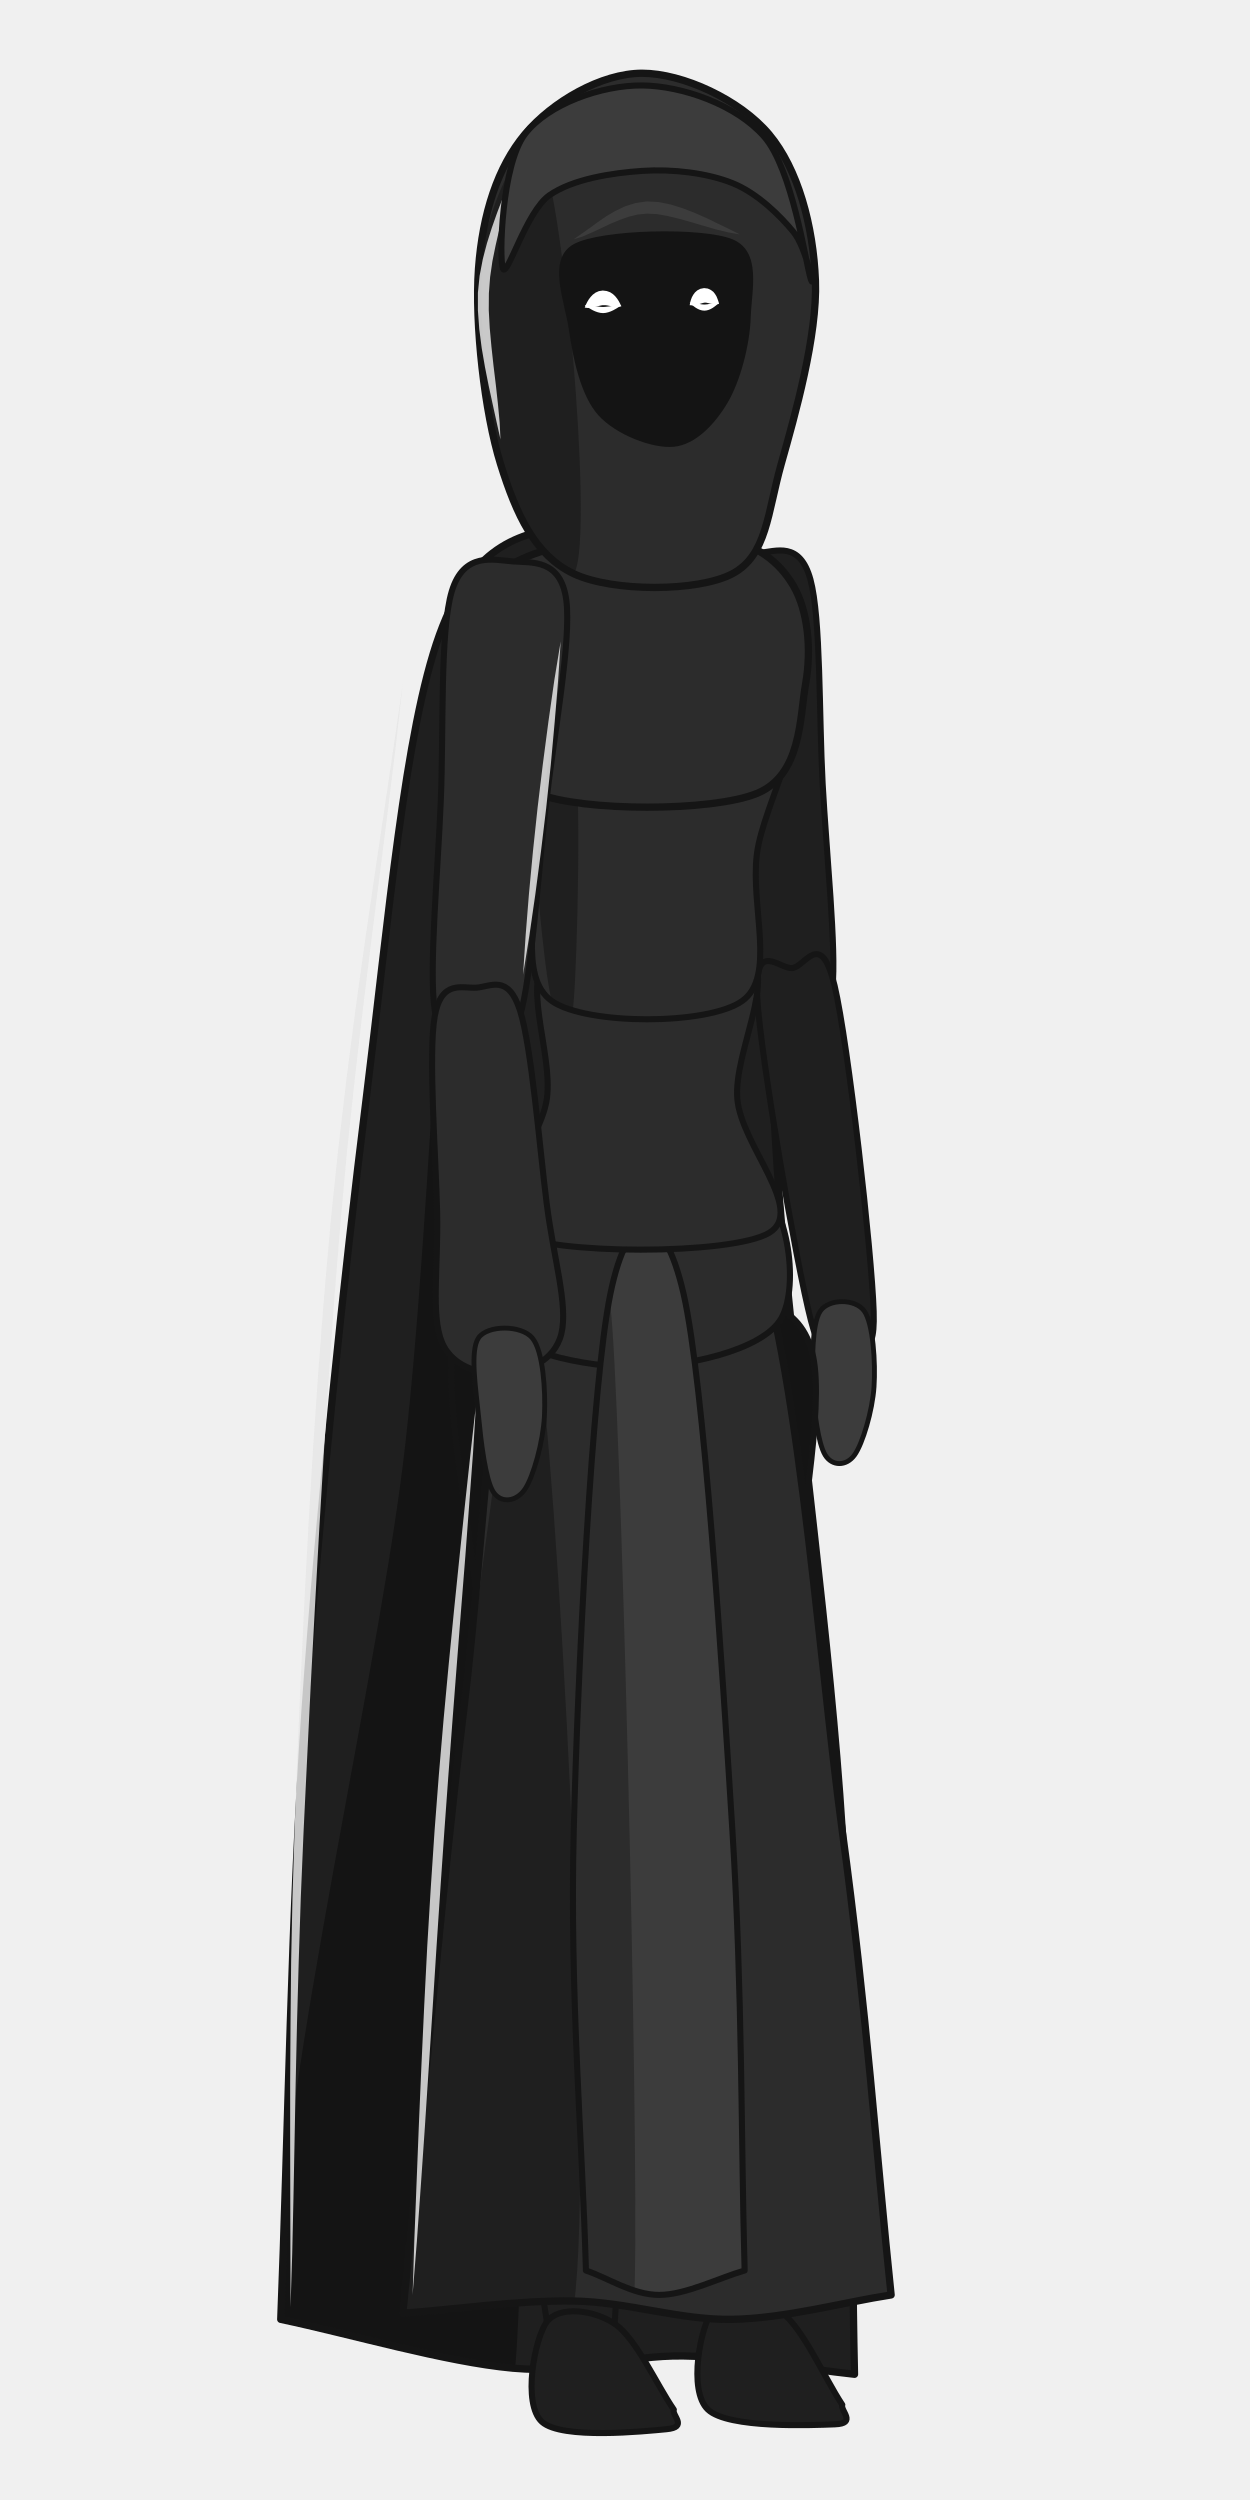
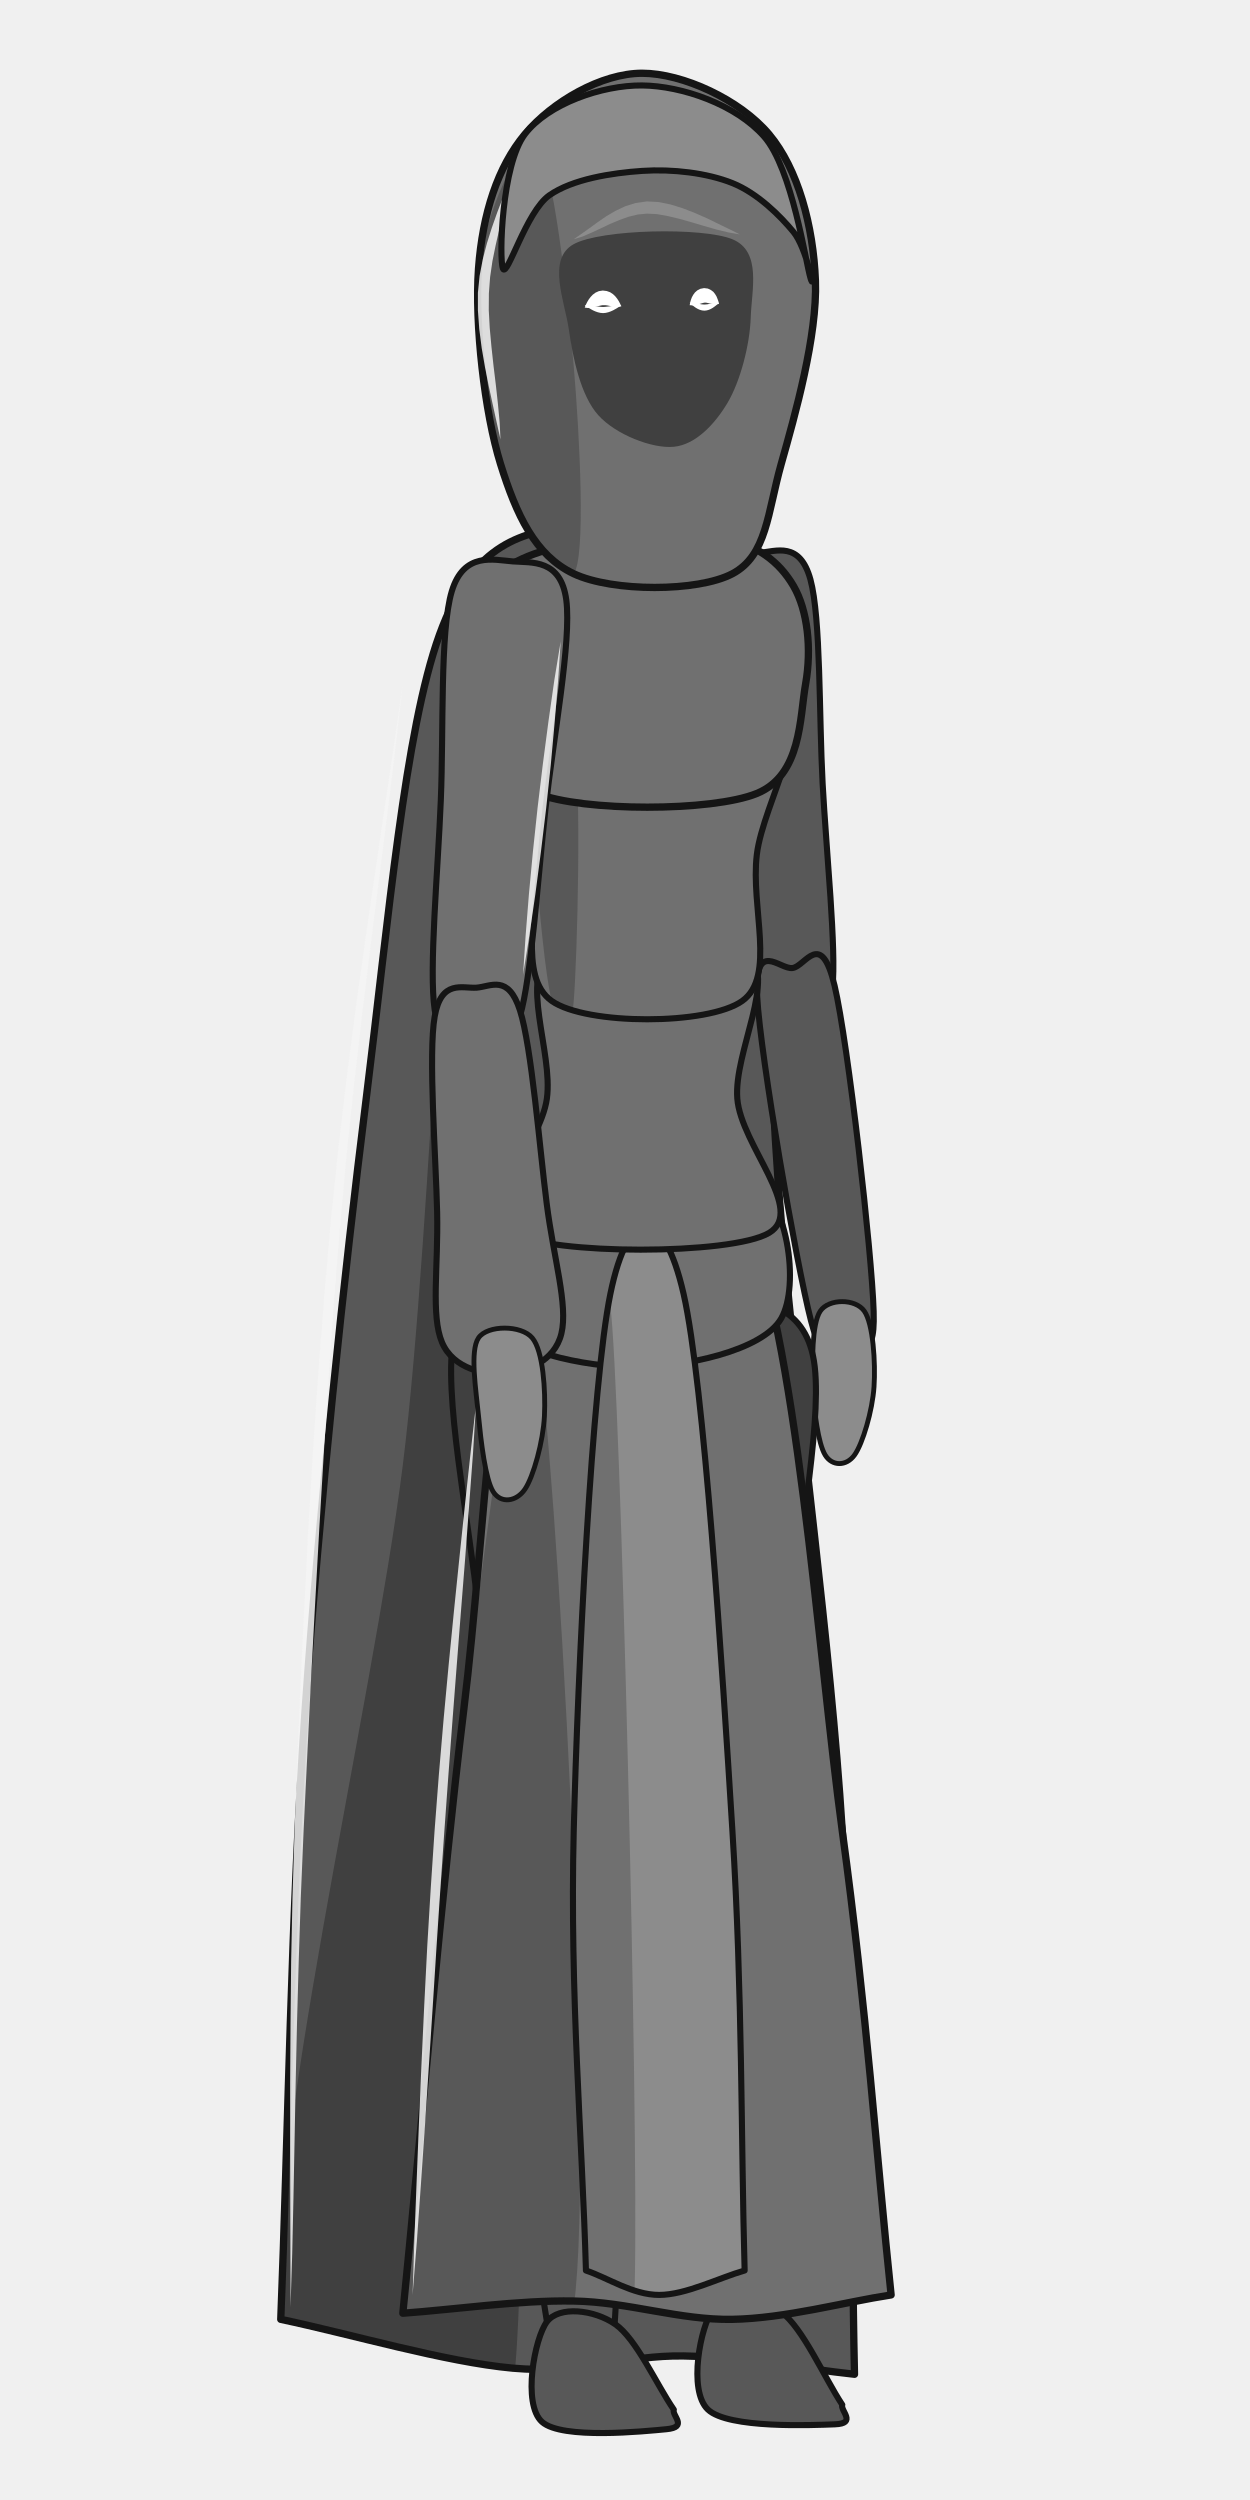
<svg xmlns="http://www.w3.org/2000/svg" viewBox="0 0 1024 2048" width="1024" height="2048" data-hero="_silhouette" data-origin="512,1990" data-texel-scale="0.5" data-portrait="530,330,460" data-tint-variants="celestial=f2c14e,infernal=d9412b,fallen=8e6ce0">
  <defs>
    <clipPath id="c1">
      <path d="M470 430C430 436.7 388.3 441.7 360 520C331.7 598.3 318.3 753.3 300 900C281.7 1046.7 261.7 1233.3 250 1400C238.3 1566.7 236 1750 230 1900C287 1912 365 1935 420 1940C475 1945 513.3 1929.2 560 1930C606.7 1930.8 658 1940.5 700 1945C697 1811.5 700 1657.5 690 1500C680 1342.5 655 1170 640 1000C625 830 628.3 575 600 480C571.7 385 510 423.3 470 430Z" />
    </clipPath>
    <clipPath id="c2">
      <path d="M440 1000C478.3 933.3 568.3 916.7 610 1000C651.7 1083.3 670 1353.3 690 1500C710 1646.7 718 1766 730 1880C691 1886 643.3 1899.2 600 1900C556.7 1900.8 515 1885.8 470 1885C425 1884.2 372 1892 330 1895C345 1746.5 361.7 1549.2 380 1400C398.3 1250.8 401.7 1066.7 440 1000Z" />
    </clipPath>
    <clipPath id="c3">
      <path d="M500 1060C515 986.7 543.3 986.7 560 1060C576.7 1133.3 591.7 1366.7 600 1500C608.3 1633.3 607 1752 610 1860C589 1866 561.7 1880 540 1880C518.3 1880 498 1866 480 1860C477 1752 466.7 1633.3 470 1500C473.3 1366.7 485 1133.3 500 1060Z" />
    </clipPath>
    <clipPath id="c4">
      <path d="M430 560C463.7 536.7 608.3 536.7 640 560C671.7 583.3 625.3 656.7 620 700C614.7 743.3 636 800 608 820C580 840 480.3 840 452 820C423.7 800 441.7 743.3 438 700C434.3 656.7 396.3 583.3 430 560Z" />
    </clipPath>
    <clipPath id="c5">
      <path d="M526 60C559.3 60 606.3 81.7 630 110C653.7 138.3 666.3 185 668 230C669.7 275 651.3 340 640 380C628.7 420 628.3 455 600 470C571.7 485 501.7 485 470 470C438.3 455 423 421.7 410 380C397 338.3 388.7 265 392 220C395.3 175 407.7 136.7 430 110C452.3 83.3 492.7 60 526 60Z" />
    </clipPath>
  </defs>
  <g id="cape" data-parent="chest_upper" data-pivot="520,470" data-z="40" data-spring="cape;limit=10">
-     <path d="M470 430C430 436.7 388.3 441.7 360 520C331.7 598.3 318.3 753.3 300 900C281.7 1046.7 261.7 1233.3 250 1400C238.3 1566.7 236 1750 230 1900C287 1912 365 1935 420 1940C475 1945 513.3 1929.2 560 1930C606.7 1930.8 658 1940.5 700 1945C697 1811.5 700 1657.5 690 1500C680 1342.5 655 1170 640 1000C625 830 628.3 575 600 480C571.7 385 510 423.3 470 430Z" fill="#1f1f1f" />
+     <path d="M470 430C430 436.7 388.3 441.7 360 520C331.7 598.3 318.3 753.3 300 900C281.7 1046.7 261.7 1233.3 250 1400C238.3 1566.7 236 1750 230 1900C287 1912 365 1935 420 1940C475 1945 513.3 1929.2 560 1930C606.7 1930.8 658 1940.5 700 1945C697 1811.5 700 1657.5 690 1500C680 1342.5 655 1170 640 1000C625 830 628.3 575 600 480C571.7 385 510 423.3 470 430Z" fill="#585858" />
    <g clip-path="url(#c1)">
-       <path d="M230 1900C215 1773.3 305 1400 330 1200C355 1000 365 573.3 380 700C395 826.7 445 1760 420 1960C395 2160 245 2026.7 230 1900Z" fill="#141414" />
+       <path d="M230 1900C215 1773.3 305 1400 330 1200C355 1000 365 573.3 380 700C395 826.7 445 1760 420 1960C395 2160 245 2026.7 230 1900Z" fill="#404040" />
    </g>
    <path d="M470 430C430 436.7 388.3 441.7 360 520C331.7 598.3 318.3 753.3 300 900C281.7 1046.7 261.7 1233.3 250 1400C238.3 1566.7 236 1750 230 1900C287 1912 365 1935 420 1940C475 1945 513.3 1929.2 560 1930C606.7 1930.8 658 1940.5 700 1945C697 1811.5 700 1657.5 690 1500C680 1342.5 655 1170 640 1000C625 830 628.3 575 600 480C571.7 385 510 423.3 470 430Z" fill="none" stroke="#151515" stroke-width="6" stroke-linejoin="round" />
-     <path d="M330 560 L322.7 610.3 L315 662.2 L307.1 715.6 L299.1 770.4 L291.3 826.4 L283.9 883.3 L277.1 941.1 L271 999.6 L265.7 1060 L260.8 1123.1 L256.4 1187.7 L252.5 1252.9 L249.1 1317.7 L246.1 1381.1 L243.5 1442.2 L241.3 1499.9 L239.6 1554.4 L238.5 1607 L238 1657.7 L237.7 1706.7 L237.7 1754.3 L237.8 1800.6 L237.9 1845.7 L238 1890 L238 1890 L239.4 1845.7 L240.4 1800.6 L241.3 1754.3 L242.2 1706.8 L243.3 1657.8 L244.7 1607.1 L246.4 1554.7 L248.7 1500.1 L251.5 1442.5 L254.5 1381.5 L257.9 1318.2 L261.5 1253.4 L265.4 1188.2 L269.6 1123.7 L274.1 1060.7 L279 1000.4 L284.4 941.9 L290.6 884.1 L297.2 827.1 L304.1 771.1 L311.1 716.2 L317.9 662.6 L324.3 610.5 L330 560Z" fill="#e6e6e6" opacity="0.85" />
+     <path d="M330 560 L322.7 610.3 L315 662.2 L307.1 715.6 L299.1 770.4 L291.3 826.4 L283.9 883.3 L277.1 941.1 L271 999.6 L265.7 1060 L260.8 1123.1 L256.4 1187.7 L252.5 1252.9 L249.1 1317.7 L246.1 1381.1 L243.5 1442.2 L241.3 1499.9 L239.6 1554.4 L238.5 1607 L238 1657.7 L237.7 1706.7 L237.7 1754.3 L237.8 1800.6 L237.9 1845.7 L238 1890 L238 1890 L239.4 1845.7 L240.4 1800.6 L241.3 1754.3 L242.2 1706.8 L243.3 1657.8 L244.7 1607.1 L246.4 1554.7 L248.7 1500.1 L251.5 1442.5 L254.5 1381.5 L257.9 1318.2 L261.5 1253.4 L265.4 1188.2 L269.6 1123.7 L274.1 1060.7 L279 1000.4 L284.4 941.9 L290.6 884.1 L297.2 827.1 L304.1 771.1 L311.1 716.2 L317.9 662.6 L324.3 610.5 L330 560Z" fill="#f4f4f4" opacity="0.85" />
  </g>
  <g id="arm_upper_l" data-parent="clavicle_l" data-pivot="624,478" data-z="200">
-     <path d="M621.9 452.9C607.9 454.1 584.1 449.1 580.2 481.7C576.2 514.3 591.5 592.8 598.1 648.3C604.8 703.8 610.9 784.3 620.1 814.7C629.3 845 643.3 831.4 653.6 830.5C663.9 829.7 678.5 840.9 681.9 809.5C685.3 778.1 676.9 697.8 673.9 642C670.9 586.2 672.5 506.2 663.9 474.7C655.2 443.1 635.8 451.7 621.9 452.9Z" fill="#1f1f1f" />
+     <path d="M621.9 452.9C607.9 454.1 584.1 449.1 580.2 481.7C576.2 514.3 591.5 592.8 598.1 648.3C604.8 703.8 610.9 784.3 620.1 814.7C629.3 845 643.3 831.4 653.6 830.5C663.9 829.7 678.5 840.9 681.9 809.5C685.3 778.1 676.9 697.8 673.9 642C670.9 586.2 672.5 506.2 663.9 474.7C655.2 443.1 635.8 451.7 621.9 452.9Z" fill="#585858" />
    <path d="M621.9 452.9C607.9 454.1 584.1 449.1 580.2 481.7C576.2 514.3 591.5 592.8 598.1 648.3C604.8 703.8 610.9 784.3 620.1 814.7C629.3 845 643.3 831.4 653.6 830.5C663.9 829.7 678.5 840.9 681.9 809.5C685.3 778.1 676.9 697.8 673.9 642C670.9 586.2 672.5 506.2 663.9 474.7C655.2 443.1 635.8 451.7 621.9 452.9Z" fill="none" stroke="#151515" stroke-width="5" stroke-linejoin="round" />
  </g>
  <g id="arm_lower_l" data-parent="arm_upper_l" data-pivot="652,812" data-z="210">
-     <path d="M649.3 793C638.7 794.5 617.8 768.4 620.3 816.5C622.8 864.6 652.3 1035.5 664.3 1081.7C676.2 1127.8 683.6 1094.7 692.2 1093.4C700.8 1092.2 717.2 1122 715.7 1074.3C714.3 1026.7 694.8 854.4 683.7 807.5C672.6 760.6 659.8 791.5 649.3 793Z" fill="#1f1f1f" />
+     <path d="M649.3 793C638.7 794.5 617.8 768.4 620.3 816.5C622.8 864.6 652.3 1035.5 664.3 1081.7C676.2 1127.8 683.6 1094.7 692.2 1093.4C700.8 1092.2 717.2 1122 715.7 1074.3C714.3 1026.7 694.8 854.4 683.7 807.5C672.6 760.6 659.8 791.5 649.3 793Z" fill="#585858" />
    <path d="M649.3 793C638.7 794.5 617.8 768.4 620.3 816.5C622.8 864.6 652.3 1035.5 664.3 1081.7C676.2 1127.8 683.6 1094.7 692.2 1093.4C700.8 1092.2 717.2 1122 715.7 1074.3C714.3 1026.7 694.8 854.4 683.7 807.5C672.6 760.6 659.8 791.5 649.3 793Z" fill="none" stroke="#151515" stroke-width="5" stroke-linejoin="round" />
  </g>
  <g id="hand_l" data-parent="arm_lower_l" data-pivot="690,1078" data-z="220">
-     <path d="M672 1074C679 1063.7 700.7 1063.7 708 1074C715.3 1084.3 717.3 1116.3 716 1136C714.7 1155.7 706.7 1182.7 700 1192C693.3 1201.3 681.7 1201.3 676 1192C670.3 1182.7 666.7 1155.7 666 1136C665.3 1116.3 665 1084.3 672 1074Z" fill="#3c3c3c" />
+     <path d="M672 1074C679 1063.7 700.7 1063.7 708 1074C715.3 1084.3 717.3 1116.3 716 1136C714.7 1155.7 706.7 1182.7 700 1192C693.3 1201.3 681.7 1201.3 676 1192C670.3 1182.7 666.7 1155.7 666 1136C665.3 1116.3 665 1084.3 672 1074Z" fill="#8c8c8c" />
    <path d="M672 1074C679 1063.7 700.7 1063.7 708 1074C715.3 1084.3 717.3 1116.3 716 1136C714.7 1155.7 706.7 1182.7 700 1192C693.3 1201.3 681.7 1201.3 676 1192C670.3 1182.7 666.7 1155.7 666 1136C665.3 1116.3 665 1084.3 672 1074Z" fill="none" stroke="#151515" stroke-width="4" stroke-linejoin="round" />
  </g>
  <g id="thigh_l" data-parent="hips" data-pivot="590,1110" data-z="250">
-     <path d="M590.4 1063.2C564.4 1063 521.4 1064.4 510 1109.3C498.6 1154.2 517 1258 522 1332.4C527 1406.8 529.4 1513.8 540 1555.6C550.6 1597.4 570.8 1582.9 585.8 1583C600.8 1583.1 619.6 1598 630 1556.4C640.4 1514.8 642 1407.8 648 1333.5C654 1259.3 675.6 1155.7 666 1110.7C656.4 1065.6 616.4 1063.4 590.4 1063.2Z" fill="#141414" />
+     <path d="M590.4 1063.2C564.4 1063 521.4 1064.4 510 1109.3C498.6 1154.2 517 1258 522 1332.4C527 1406.8 529.4 1513.8 540 1555.6C550.6 1597.4 570.8 1582.9 585.8 1583C600.8 1583.1 619.6 1598 630 1556.4C640.4 1514.8 642 1407.8 648 1333.5C654 1259.3 675.6 1155.7 666 1110.7C656.4 1065.6 616.4 1063.4 590.4 1063.2Z" fill="#404040" />
    <path d="M590.4 1063.2C564.4 1063 521.4 1064.4 510 1109.3C498.6 1154.2 517 1258 522 1332.4C527 1406.8 529.4 1513.8 540 1555.6C550.6 1597.4 570.8 1582.9 585.8 1583C600.8 1583.1 619.6 1598 630 1556.4C640.4 1514.8 642 1407.8 648 1333.5C654 1259.3 675.6 1155.7 666 1110.7C656.4 1065.6 616.4 1063.4 590.4 1063.2Z" fill="none" stroke="#151515" stroke-width="5" stroke-linejoin="round" />
  </g>
  <g id="shin_l" data-parent="thigh_l" data-pivot="586,1556" data-z="255">
-     <path d="M583.9 1529.1C568.9 1530.3 546.7 1536.7 540.1 1559.6C533.6 1582.5 536.6 1607.6 544.6 1666.7C552.5 1725.8 576.3 1870.7 588.1 1914C599.9 1957.4 606.9 1927.6 615.2 1927C623.5 1926.3 634.4 1954.7 637.9 1910.1C641.4 1865.5 637.6 1719.1 636.3 1659.5C634.9 1599.9 638.6 1574.3 629.9 1552.5C621.1 1530.8 598.8 1527.9 583.9 1529.1Z" fill="#1f1f1f" />
+     <path d="M583.9 1529.1C568.9 1530.3 546.7 1536.7 540.1 1559.6C533.6 1582.5 536.6 1607.6 544.6 1666.7C552.5 1725.8 576.3 1870.7 588.1 1914C599.9 1957.4 606.9 1927.6 615.2 1927C623.5 1926.3 634.4 1954.7 637.9 1910.1C641.4 1865.5 637.6 1719.1 636.3 1659.5C634.9 1599.9 638.6 1574.3 629.9 1552.5C621.1 1530.8 598.8 1527.9 583.9 1529.1Z" fill="#585858" />
    <path d="M583.9 1529.1C568.9 1530.3 546.7 1536.7 540.1 1559.6C533.6 1582.5 536.6 1607.6 544.6 1666.7C552.5 1725.8 576.3 1870.7 588.1 1914C599.9 1957.4 606.9 1927.6 615.2 1927C623.5 1926.3 634.4 1954.7 637.9 1910.1C641.4 1865.5 637.6 1719.1 636.3 1659.5C634.9 1599.9 638.6 1574.3 629.9 1552.5C621.1 1530.8 598.8 1527.9 583.9 1529.1Z" fill="none" stroke="#151515" stroke-width="5" stroke-linejoin="round" />
-     <path d="M628.7 1588.5 L628.1 1621.9 L628 1657.3 L628.3 1694.1 L628.9 1731.6 L629.9 1769 L631.4 1805.7 L633.1 1841.1 L635.1 1874.5 L635.1 1874.5 L635.7 1841.1 L635.8 1805.6 L635.5 1768.9 L634.9 1731.4 L633.9 1694 L632.4 1657.2 L630.8 1621.8 L628.7 1588.5Z" fill="#e6e6e6" opacity="0.85" />
+     <path d="M628.7 1588.5 L628.1 1621.9 L628 1657.3 L628.3 1694.1 L628.9 1731.6 L629.9 1769 L631.4 1805.7 L633.1 1841.1 L635.1 1874.5 L635.1 1874.5 L635.7 1841.1 L635.8 1805.6 L635.5 1768.9 L634.9 1731.4 L633.9 1694 L632.4 1657.2 L630.8 1621.8 L628.7 1588.5Z" fill="#f4f4f4" opacity="0.85" />
  </g>
  <g id="foot_l" data-parent="shin_l" data-pivot="614,1912" data-z="260">
-     <path d="M584 1892C594 1878.7 622.3 1881 640 1894C657.7 1907 675 1947.2 690 1970C688.2 1974.8 702.3 1985.3 684 1986C665.7 1986.7 596.7 1989.7 580 1974C563.3 1958.3 574 1905.3 584 1892Z" fill="#1f1f1f" />
+     <path d="M584 1892C594 1878.7 622.3 1881 640 1894C657.7 1907 675 1947.2 690 1970C688.2 1974.8 702.3 1985.3 684 1986C665.7 1986.7 596.7 1989.7 580 1974C563.3 1958.3 574 1905.3 584 1892Z" fill="#585858" />
    <path d="M584 1892C594 1878.7 622.3 1881 640 1894C657.7 1907 675 1947.2 690 1970C688.2 1974.8 702.3 1985.3 684 1986C665.7 1986.7 596.7 1989.7 580 1974C563.3 1958.3 574 1905.3 584 1892Z" fill="none" stroke="#151515" stroke-width="5" stroke-linejoin="round" />
  </g>
  <g id="thigh_r" data-parent="hips" data-pivot="452,1092" data-z="300">
-     <path d="M450.8 1045.2C424.8 1045.9 381.8 1048.3 372 1094.1C362.2 1140 384.4 1244.9 392 1320.2C399.7 1395.6 405.9 1504.3 418 1546.2C430.1 1588.2 449.7 1572.4 464.7 1572C479.7 1571.6 499.1 1586.3 508 1543.8C516.9 1501.3 514.6 1392.6 518 1316.9C521.3 1241.3 539.2 1135.3 528 1090C516.8 1044.7 476.8 1044.5 450.8 1045.2Z" fill="#141414" />
+     <path d="M450.8 1045.2C424.8 1045.9 381.8 1048.3 372 1094.1C362.2 1140 384.4 1244.9 392 1320.2C399.7 1395.6 405.9 1504.3 418 1546.2C430.1 1588.2 449.7 1572.4 464.7 1572C479.7 1571.6 499.1 1586.3 508 1543.8C516.9 1501.3 514.6 1392.6 518 1316.9C521.3 1241.3 539.2 1135.3 528 1090C516.8 1044.7 476.8 1044.5 450.8 1045.2Z" fill="#404040" />
    <path d="M450.8 1045.2C424.8 1045.9 381.8 1048.3 372 1094.1C362.2 1140 384.4 1244.9 392 1320.2C399.7 1395.6 405.9 1504.3 418 1546.2C430.1 1588.2 449.7 1572.4 464.7 1572C479.7 1571.6 499.1 1586.3 508 1543.8C516.9 1501.3 514.6 1392.6 518 1316.9C521.3 1241.3 539.2 1135.3 528 1090C516.8 1044.7 476.8 1044.5 450.8 1045.2Z" fill="none" stroke="#151515" stroke-width="5" stroke-linejoin="round" />
  </g>
  <g id="shin_r" data-parent="thigh_r" data-pivot="464,1545" data-z="305">
-     <path d="M463 1518C448 1518.6 425.5 1523.1 418 1546.7C410.6 1570.4 412.6 1597.2 418.2 1660C423.9 1722.7 442 1876.8 452 1923C462.1 1969.1 470.2 1937.3 478.6 1937C486.9 1936.7 496.7 1967.9 502 1921.1C507.3 1874.4 509.2 1719.5 510.2 1656.5C511.2 1593.6 515.8 1566.5 508 1543.4C500.1 1520.3 478 1517.5 463 1518Z" fill="#1f1f1f" />
+     <path d="M463 1518C448 1518.6 425.5 1523.1 418 1546.7C410.6 1570.4 412.6 1597.2 418.2 1660C423.9 1722.7 442 1876.8 452 1923C462.1 1969.1 470.2 1937.3 478.6 1937C486.9 1936.7 496.7 1967.9 502 1921.1C507.3 1874.4 509.2 1719.5 510.2 1656.5C511.2 1593.6 515.8 1566.5 508 1543.4C500.1 1520.3 478 1517.5 463 1518Z" fill="#585858" />
    <path d="M463 1518C448 1518.6 425.5 1523.1 418 1546.7C410.6 1570.4 412.6 1597.2 418.2 1660C423.9 1722.7 442 1876.8 452 1923C462.1 1969.1 470.2 1937.3 478.6 1937C486.9 1936.7 496.7 1967.9 502 1921.1C507.3 1874.4 509.2 1719.5 510.2 1656.5C511.2 1593.6 515.8 1566.5 508 1543.4C500.1 1520.3 478 1517.5 463 1518Z" fill="none" stroke="#151515" stroke-width="5" stroke-linejoin="round" />
-     <path d="M505.4 1581.2 L503.5 1616.5 L502 1653.9 L500.8 1692.7 L500 1732.3 L499.6 1771.8 L499.5 1810.7 L499.8 1848.1 L500.6 1883.4 L500.6 1883.4 L502.5 1848.1 L504 1810.7 L505.1 1771.9 L506 1732.4 L506.4 1692.8 L506.4 1654 L506.1 1616.5 L505.4 1581.2Z" fill="#e6e6e6" opacity="0.85" />
+     <path d="M505.4 1581.2 L503.5 1616.5 L502 1653.9 L500.8 1692.7 L500 1732.3 L499.6 1771.8 L499.5 1810.7 L499.8 1848.1 L500.6 1883.4 L500.6 1883.4 L502.5 1848.1 L504 1810.7 L505.1 1771.9 L506 1732.4 L506.4 1692.8 L506.4 1654 L506.1 1616.5 L505.4 1581.2Z" fill="#f4f4f4" opacity="0.85" />
  </g>
  <g id="foot_r" data-parent="shin_r" data-pivot="478,1922" data-z="310">
-     <path d="M448 1902C458 1888.7 486.7 1892 504 1904C521.3 1916 537.6 1953 552 1974C550.2 1978.8 564 1988.3 546 1990C528 1991.7 460.3 1998.7 444 1984C427.7 1969.3 438 1915.3 448 1902Z" fill="#1f1f1f" />
+     <path d="M448 1902C458 1888.7 486.7 1892 504 1904C521.3 1916 537.6 1953 552 1974C550.2 1978.8 564 1988.3 546 1990C528 1991.7 460.3 1998.7 444 1984C427.7 1969.3 438 1915.3 448 1902Z" fill="#585858" />
    <path d="M448 1902C458 1888.7 486.7 1892 504 1904C521.3 1916 537.6 1953 552 1974C550.2 1978.8 564 1988.3 546 1990C528 1991.7 460.3 1998.7 444 1984C427.7 1969.3 438 1915.3 448 1902Z" fill="none" stroke="#151515" stroke-width="5" stroke-linejoin="round" />
  </g>
  <g id="skirt_back" data-parent="hips" data-pivot="525,1040" data-z="350">
-     <path d="M440 1000C478.3 933.3 568.3 916.7 610 1000C651.7 1083.3 670 1353.3 690 1500C710 1646.7 718 1766 730 1880C691 1886 643.3 1899.2 600 1900C556.7 1900.8 515 1885.8 470 1885C425 1884.2 372 1892 330 1895C345 1746.5 361.7 1549.2 380 1400C398.3 1250.8 401.7 1066.7 440 1000Z" fill="#2c2c2c" />
+     <path d="M440 1000C478.3 933.3 568.3 916.7 610 1000C651.7 1083.3 670 1353.3 690 1500C710 1646.7 718 1766 730 1880C691 1886 643.3 1899.2 600 1900C556.7 1900.8 515 1885.8 470 1885C425 1884.2 372 1892 330 1895C345 1746.5 361.7 1549.2 380 1400C398.3 1250.8 401.7 1066.7 440 1000Z" fill="#707070" />
    <g clip-path="url(#c2)">
-       <path d="M380 1400C398.3 1267.5 425 1018.3 440 1100C455 1181.7 488.3 1757.5 470 1890C451.7 2022.5 345 1976.7 330 1895C315 1813.3 361.7 1532.5 380 1400Z" fill="#1f1f1f" />
+       <path d="M380 1400C398.3 1267.5 425 1018.3 440 1100C455 1181.7 488.3 1757.5 470 1890C451.7 2022.5 345 1976.7 330 1895C315 1813.3 361.7 1532.5 380 1400Z" fill="#585858" />
    </g>
    <path d="M440 1000C478.3 933.3 568.3 916.7 610 1000C651.7 1083.3 670 1353.3 690 1500C710 1646.7 718 1766 730 1880C691 1886 643.3 1899.2 600 1900C556.7 1900.8 515 1885.8 470 1885C425 1884.2 372 1892 330 1895C345 1746.5 361.7 1549.2 380 1400C398.3 1250.8 401.7 1066.7 440 1000Z" fill="none" stroke="#151515" stroke-width="6" stroke-linejoin="round" />
-     <path d="M390 1150 L385.5 1190.1 L381 1231.7 L376.5 1274.6 L372 1318.5 L367.6 1363.2 L363.4 1408.4 L359.5 1454 L356 1499.7 L352.9 1546.3 L350 1594.4 L347.5 1643.4 L345.2 1692.7 L343.1 1741.6 L341.2 1789.5 L339.4 1835.9 L338 1880 L338 1880 L341.5 1836 L344.8 1789.7 L348.1 1741.9 L351.3 1693 L354.5 1643.8 L357.6 1594.9 L360.8 1546.8 L364 1500.3 L367.3 1454.6 L370.7 1409.1 L374.2 1363.8 L377.7 1319 L381.2 1275 L384.4 1232 L387.5 1190.3 L390 1150Z" fill="#e6e6e6" opacity="0.85" />
+     <path d="M390 1150 L385.5 1190.1 L381 1231.7 L376.5 1274.6 L372 1318.5 L367.6 1363.2 L363.4 1408.4 L359.5 1454 L356 1499.7 L352.9 1546.3 L350 1594.4 L347.5 1643.4 L345.2 1692.7 L343.1 1741.6 L341.2 1789.5 L339.4 1835.9 L338 1880 L338 1880 L341.5 1836 L344.8 1789.7 L348.1 1741.9 L351.3 1693 L354.5 1643.8 L357.6 1594.9 L360.8 1546.8 L364 1500.3 L367.3 1454.6 L370.7 1409.1 L374.2 1363.8 L377.7 1319 L381.2 1275 L384.4 1232 L387.5 1190.3 L390 1150Z" fill="#f4f4f4" opacity="0.85" />
  </g>
  <g id="hips" data-parent="root" data-pivot="520,1060" data-z="360">
-     <path d="M436 960C471.3 940 578 940 612 960C646 980 655.3 1053.3 640 1080C624.7 1106.7 560 1120 520 1120C480 1120 414 1106.7 400 1080C386 1053.3 400.7 980 436 960Z" fill="#2c2c2c" />
+     <path d="M436 960C471.3 940 578 940 612 960C646 980 655.3 1053.3 640 1080C624.7 1106.7 560 1120 520 1120C480 1120 414 1106.7 400 1080C386 1053.3 400.7 980 436 960Z" fill="#707070" />
    <path d="M436 960C471.3 940 578 940 612 960C646 980 655.3 1053.3 640 1080C624.7 1106.7 560 1120 520 1120C480 1120 414 1106.7 400 1080C386 1053.3 400.7 980 436 960Z" fill="none" stroke="#151515" stroke-width="5" stroke-linejoin="round" />
  </g>
  <g id="skirt_front" data-parent="hips" data-pivot="530,1060" data-z="370">
-     <path d="M500 1060C515 986.7 543.3 986.7 560 1060C576.7 1133.3 591.7 1366.7 600 1500C608.3 1633.3 607 1752 610 1860C589 1866 561.7 1880 540 1880C518.3 1880 498 1866 480 1860C477 1752 466.7 1633.3 470 1500C473.3 1366.7 485 1133.3 500 1060Z" fill="#3c3c3c" />
+     <path d="M500 1060C515 986.7 543.3 986.7 560 1060C576.7 1133.3 591.7 1366.7 600 1500C608.3 1633.3 607 1752 610 1860C589 1866 561.7 1880 540 1880C518.3 1880 498 1866 480 1860C477 1752 466.7 1633.3 470 1500C473.3 1366.7 485 1133.3 500 1060Z" fill="#8c8c8c" />
    <g clip-path="url(#c3)">
-       <path d="M470 1500C473.3 1368.3 491.7 1008.3 500 1070C508.3 1131.7 523.3 1738.3 520 1870C516.7 2001.7 488.3 1921.7 480 1860C471.7 1798.3 466.7 1631.7 470 1500Z" fill="#2c2c2c" />
+       <path d="M470 1500C473.3 1368.3 491.7 1008.3 500 1070C508.3 1131.7 523.3 1738.3 520 1870C516.7 2001.7 488.3 1921.7 480 1860C471.7 1798.3 466.7 1631.7 470 1500Z" fill="#707070" />
    </g>
    <path d="M500 1060C515 986.7 543.3 986.7 560 1060C576.7 1133.3 591.7 1366.7 600 1500C608.3 1633.3 607 1752 610 1860C589 1866 561.7 1880 540 1880C518.3 1880 498 1866 480 1860C477 1752 466.7 1633.3 470 1500C473.3 1366.7 485 1133.3 500 1060Z" fill="none" stroke="#151515" stroke-width="5" stroke-linejoin="round" />
  </g>
  <g id="torso" data-parent="hips" data-pivot="528,960" data-z="400">
-     <path d="M452 780C479.3 760 586.7 760 612 780C637.3 800 601 861.7 604 900C607 938.3 660.7 991.7 630 1010C599.3 1028.3 450.3 1028.3 420 1010C389.7 991.7 442.7 938.3 448 900C453.3 861.7 424.7 800 452 780Z" fill="#2c2c2c" />
+     <path d="M452 780C479.3 760 586.7 760 612 780C637.3 800 601 861.7 604 900C607 938.3 660.7 991.7 630 1010C599.3 1028.3 450.3 1028.3 420 1010C389.7 991.7 442.7 938.3 448 900C453.3 861.7 424.7 800 452 780Z" fill="#707070" />
    <path d="M452 780C479.3 760 586.7 760 612 780C637.3 800 601 861.7 604 900C607 938.3 660.7 991.7 630 1010C599.3 1028.3 450.3 1028.3 420 1010C389.7 991.7 442.7 938.3 448 900C453.3 861.7 424.7 800 452 780Z" fill="none" stroke="#151515" stroke-width="5" stroke-linejoin="round" />
  </g>
  <g id="chest" data-parent="torso" data-pivot="532,800" data-z="410">
-     <path d="M430 560C463.7 536.7 608.3 536.7 640 560C671.7 583.3 625.3 656.7 620 700C614.7 743.3 636 800 608 820C580 840 480.3 840 452 820C423.7 800 441.7 743.3 438 700C434.3 656.7 396.3 583.3 430 560Z" fill="#2c2c2c" />
+     <path d="M430 560C463.7 536.7 608.3 536.7 640 560C671.7 583.3 625.3 656.7 620 700C614.7 743.3 636 800 608 820C580 840 480.3 840 452 820C423.7 800 441.7 743.3 438 700C434.3 656.7 396.3 583.3 430 560Z" fill="#707070" />
    <g clip-path="url(#c4)">
-       <path d="M430 560C435.3 543.3 463.3 556.7 470 600C476.7 643.3 473 783.3 470 820C467 856.7 457.3 840 452 820C446.7 800 441.7 743.3 438 700C434.3 656.7 424.7 576.7 430 560Z" fill="#1f1f1f" />
+       <path d="M430 560C435.3 543.3 463.3 556.7 470 600C476.7 643.3 473 783.3 470 820C467 856.7 457.3 840 452 820C446.7 800 441.7 743.3 438 700C434.3 656.7 424.7 576.7 430 560Z" fill="#585858" />
    </g>
    <path d="M430 560C463.7 536.7 608.3 536.7 640 560C671.7 583.3 625.3 656.7 620 700C614.7 743.3 636 800 608 820C580 840 480.3 840 452 820C423.7 800 441.7 743.3 438 700C434.3 656.7 396.3 583.3 430 560Z" fill="none" stroke="#151515" stroke-width="5" stroke-linejoin="round" />
  </g>
  <g id="chest_upper" data-parent="chest" data-pivot="536,640" data-z="420">
-     <path d="M400 480C412.3 460.8 438.3 451.7 470 445C501.7 438.3 560 434.2 590 440C620 445.8 638.3 460 650 480C661.7 500 665 531.7 660 560C655 588.3 656.7 635 620 650C583.3 665 477.3 665 440 650C402.7 635 402.7 588.3 396 560C389.3 531.7 387.7 499.2 400 480Z" fill="#2c2c2c" />
+     <path d="M400 480C412.3 460.8 438.3 451.7 470 445C501.7 438.3 560 434.2 590 440C620 445.8 638.3 460 650 480C661.7 500 665 531.7 660 560C655 588.3 656.7 635 620 650C583.3 665 477.3 665 440 650C402.7 635 402.7 588.3 396 560C389.3 531.7 387.7 499.2 400 480Z" fill="#707070" />
    <path d="M400 480C412.3 460.8 438.3 451.7 470 445C501.7 438.3 560 434.2 590 440C620 445.8 638.3 460 650 480C661.7 500 665 531.7 660 560C655 588.3 656.7 635 620 650C583.3 665 477.3 665 440 650C402.7 635 402.7 588.3 396 560C389.3 531.7 387.7 499.2 400 480Z" fill="none" stroke="#151515" stroke-width="6" stroke-linejoin="round" />
-     <path d="M410 500 L407.5 506.7 L404.9 513.7 L402.2 521 L399.5 528.6 L397.2 536.3 L395.4 544.3 L394.5 552.3 L394.5 560.3 L395.8 568.3 L398 576.3 L401.1 584.1 L404.7 591.8 L408.6 599.3 L412.6 606.5 L416.4 613.4 L420 620 L420 620 L418.1 612.7 L415.5 605.2 L412.6 597.5 L409.6 589.7 L406.8 581.9 L404.4 574.3 L402.5 566.9 L401.5 559.7 L401.3 552.6 L401.9 545.2 L403 537.6 L404.5 529.9 L406.2 522.2 L407.8 514.6 L409.2 507.1 L410 500Z" fill="#e6e6e6" opacity="0.85" />
+     <path d="M410 500 L407.5 506.7 L404.9 513.7 L402.2 521 L399.5 528.6 L397.2 536.3 L395.4 544.3 L394.5 552.3 L394.5 560.3 L395.8 568.3 L398 576.3 L401.1 584.1 L404.7 591.8 L408.6 599.3 L412.6 606.5 L416.4 613.4 L420 620 L420 620 L418.1 612.7 L415.5 605.2 L412.6 597.5 L409.6 589.7 L406.8 581.9 L404.4 574.3 L402.5 566.9 L401.5 559.7 L401.3 552.6 L401.9 545.2 L403 537.6 L404.5 529.9 L406.2 522.2 L407.8 514.6 L409.2 507.1 L410 500Z" fill="#f4f4f4" opacity="0.85" />
  </g>
  <g id="clavicle_r" data-parent="chest_upper" data-pivot="520,455" />
  <g id="clavicle_l" data-parent="chest_upper" data-pivot="545,452" />
  <g id="neck" data-parent="chest_upper" data-pivot="520,445" data-z="390">
-     <path d="M482 340C496.3 321.7 546 321.7 560 340C574 358.3 580.3 431.7 566 450C551.7 468.3 488 468.3 474 450C460 431.7 467.7 358.3 482 340Z" fill="#141414" />
+     <path d="M482 340C496.3 321.7 546 321.7 560 340C574 358.3 580.3 431.7 566 450C551.7 468.3 488 468.3 474 450C460 431.7 467.7 358.3 482 340Z" fill="#404040" />
    <path d="M482 340C496.3 321.7 546 321.7 560 340C574 358.3 580.3 431.7 566 450C551.7 468.3 488 468.3 474 450C460 431.7 467.7 358.3 482 340Z" fill="none" stroke="#151515" stroke-width="4" stroke-linejoin="round" />
  </g>
  <g id="head" data-parent="neck" data-pivot="505,330" data-z="500">
-     <path d="M526 60C559.3 60 606.3 81.7 630 110C653.7 138.3 666.3 185 668 230C669.7 275 651.3 340 640 380C628.7 420 628.3 455 600 470C571.7 485 501.7 485 470 470C438.3 455 423 421.7 410 380C397 338.3 388.7 265 392 220C395.3 175 407.7 136.7 430 110C452.3 83.3 492.7 60 526 60Z" fill="#2c2c2c" />
+     <path d="M526 60C559.3 60 606.3 81.7 630 110C653.7 138.3 666.3 185 668 230C669.7 275 651.3 340 640 380C628.7 420 628.3 455 600 470C571.7 485 501.7 485 470 470C438.3 455 423 421.7 410 380C397 338.3 388.7 265 392 220C395.3 175 407.7 136.7 430 110C452.3 83.3 492.7 60 526 60Z" fill="#707070" />
    <g clip-path="url(#c5)">
-       <path d="M392 220C397 176.7 427 106.7 440 120C453 133.3 465 241.7 470 300C475 358.3 480 456.7 470 470C460 483.3 423 421.7 410 380C397 338.3 387 263.3 392 220Z" fill="#1f1f1f" />
+       <path d="M392 220C397 176.7 427 106.7 440 120C453 133.3 465 241.7 470 300C475 358.3 480 456.7 470 470C460 483.3 423 421.7 410 380C397 338.3 387 263.3 392 220Z" fill="#585858" />
    </g>
    <path d="M526 60C559.3 60 606.3 81.7 630 110C653.7 138.3 666.3 185 668 230C669.7 275 651.3 340 640 380C628.7 420 628.3 455 600 470C571.7 485 501.7 485 470 470C438.3 455 423 421.7 410 380C397 338.3 388.7 265 392 220C395.3 175 407.7 136.7 430 110C452.3 83.3 492.7 60 526 60Z" fill="none" stroke="#151515" stroke-width="6" stroke-linejoin="round" />
-     <path d="M470 200C492.3 187.7 575.8 186 600 196C624.2 206 615.7 237.7 615 260C614.3 282.3 606.5 312.3 596 330C585.5 347.7 569.7 364.3 552 366C534.3 367.7 504.3 356 490 340C475.7 324 469.3 293.3 466 270C462.7 246.7 447.7 212.3 470 200Z" fill="#141414" />
-     <path d="M420 140 L415.9 151.1 L411.7 162.6 L407.2 174.4 L402.9 186.6 L398.9 199.3 L395.5 212.3 L392.9 225.9 L391.5 239.8 L391.5 254.3 L392.6 269.5 L394.6 285.1 L397.3 300.8 L400.4 316.3 L403.7 331.6 L406.9 346.2 L410 360 L410 360 L409.3 345.8 L407.9 330.9 L406.2 315.4 L404.3 299.7 L402.6 284.1 L401.2 268.8 L400.4 254.1 L400.5 240.2 L401.5 227 L403.4 213.9 L406 201.1 L408.9 188.4 L412.1 175.9 L415.2 163.7 L418 151.7 L420 140Z" fill="#e6e6e6" opacity="0.85" />
-     <path d="M470 196 L477.4 193.7 L484.8 190.5 L492.3 187 L499.9 183.4 L507.5 180.2 L515.1 177.5 L522.6 175.7 L530.1 175 L538.2 175.4 L547.1 177 L556.7 179.3 L566.6 182.1 L576.7 185.1 L586.8 188 L596.7 190.4 L606 192 L606 192 L597.6 187.8 L588.5 183.4 L579.1 178.8 L569.3 174.5 L559.3 170.6 L549.3 167.5 L539.4 165.5 L529.9 165 L520.7 166.3 L512.1 169 L504.1 172.8 L496.6 177.2 L489.5 182.1 L482.8 187 L476.3 191.6 L470 196Z" fill="#3c3c3c" />
+     <path d="M470 200C492.3 187.7 575.8 186 600 196C624.2 206 615.7 237.7 615 260C614.3 282.3 606.5 312.3 596 330C585.5 347.7 569.7 364.3 552 366C534.3 367.7 504.3 356 490 340C475.7 324 469.3 293.3 466 270C462.7 246.7 447.7 212.3 470 200Z" fill="#404040" />
+     <path d="M420 140 L415.9 151.1 L411.7 162.6 L407.2 174.4 L402.9 186.6 L398.9 199.3 L395.5 212.3 L392.9 225.9 L391.5 239.8 L391.5 254.3 L392.6 269.5 L394.6 285.1 L397.3 300.8 L400.4 316.3 L403.7 331.6 L406.9 346.2 L410 360 L410 360 L409.3 345.8 L407.9 330.9 L406.2 315.4 L404.3 299.7 L402.6 284.1 L401.2 268.8 L400.4 254.1 L400.5 240.2 L401.5 227 L403.4 213.9 L406 201.1 L408.9 188.4 L412.1 175.9 L415.2 163.7 L418 151.7 L420 140Z" fill="#f4f4f4" opacity="0.85" />
+     <path d="M470 196 L477.4 193.7 L484.8 190.5 L492.3 187 L499.9 183.4 L507.5 180.2 L515.1 177.5 L522.6 175.7 L530.1 175 L538.2 175.4 L547.1 177 L556.7 179.3 L566.6 182.1 L576.7 185.1 L586.8 188 L596.7 190.4 L606 192 L606 192 L597.6 187.8 L588.5 183.4 L579.1 178.8 L569.3 174.5 L559.3 170.6 L549.3 167.5 L539.4 165.5 L529.9 165 L520.7 166.3 L512.1 169 L504.1 172.8 L496.6 177.2 L489.5 182.1 L482.8 187 L476.3 191.6 L470 196Z" fill="#8c8c8c" />
  </g>
  <g id="eye_r_open" data-slot="eye_r" data-variant="open" data-default="1" data-parent="head" data-pivot="494,250" data-z="520">
    <path d="M479 252 L481.6 252.3 L484.1 252 L486.6 251.6 L488.8 251.1 L490.8 250.6 L492.5 250.2 L493.6 250 L494.2 250 L494.8 250 L495.9 250 L497.4 250.2 L499.4 250.6 L501.6 251 L504 251.3 L506.5 251.4 L509 251 L509 251 L508 248.8 L506.9 246.7 L505.6 244.7 L504 242.7 L502.1 240.9 L499.8 239.4 L497 238.4 L493.8 238 L490.6 238.5 L487.9 239.7 L485.6 241.4 L483.8 243.3 L482.3 245.3 L481 247.5 L479.9 249.7 L479 252Z" fill="#ffffff" />
  </g>
  <g id="eye_r_closed" data-slot="eye_r" data-variant="closed">
    <path d="M479 250 L480.5 251.1 L482.2 252.2 L483.9 253.2 L485.7 254.2 L487.7 255.1 L489.7 255.8 L491.8 256.3 L494 256.5 L496.2 256.3 L498.3 255.8 L500.3 255.1 L502.3 254.2 L504.1 253.2 L505.8 252.2 L507.5 251.1 L509 250 L509 250 L507.1 249.9 L505.1 250.1 L503.1 250.3 L501.1 250.7 L499.2 251 L497.3 251.2 L495.6 251.4 L494 251.5 L492.4 251.4 L490.7 251.2 L488.8 251 L486.9 250.7 L484.9 250.3 L482.9 250.1 L480.9 249.9 L479 250Z" fill="#ffffff" />
  </g>
  <g id="eye_l_open" data-slot="eye_l" data-variant="open" data-default="1" data-parent="head" data-pivot="577,248" data-z="521">
    <path d="M565 250 L567.4 250.2 L569.6 249.9 L571.8 249.4 L573.8 248.8 L575.5 248.3 L576.7 248 L577.3 248 L577.2 248 L577.1 247.9 L577.7 247.9 L578.8 248 L580.5 248.4 L582.4 248.8 L584.5 249.1 L586.7 249.3 L589 249 L589 249 L588.5 246.8 L587.8 244.9 L587 242.9 L585.8 240.9 L584.4 239.1 L582.4 237.6 L579.9 236.4 L576.8 236 L573.7 236.6 L571.2 237.9 L569.3 239.6 L567.9 241.5 L566.8 243.5 L566 245.6 L565.4 247.7 L565 250Z" fill="#ffffff" />
  </g>
  <g id="eye_l_closed" data-slot="eye_l" data-variant="closed">
    <path d="M565 248 L566.1 249.1 L567.4 250.2 L568.7 251.2 L570.1 252.2 L571.7 253.1 L573.3 253.8 L575.1 254.3 L577 254.5 L578.9 254.3 L580.7 253.8 L582.3 253.1 L583.9 252.2 L585.3 251.2 L586.6 250.2 L587.9 249.1 L589 248 L589 248 L587.4 247.9 L585.7 248.1 L584.1 248.4 L582.4 248.7 L580.9 249 L579.4 249.3 L578.2 249.4 L577 249.5 L575.8 249.4 L574.6 249.3 L573.1 249 L571.6 248.7 L569.9 248.4 L568.3 248.1 L566.6 247.9 L565 248Z" fill="#ffffff" />
  </g>
  <g id="hair_top" data-parent="head" data-pivot="526,150" data-z="550">
-     <path d="M526 70C558.7 70.3 603 85.7 626 112C649 138.3 660 215 664 228C668 241 660.7 203 650 190C639.3 177 620.7 158.3 600 150C579.3 141.7 551 138.3 526 140C501 141.7 469 146.7 450 160C431 173.3 415.3 228.3 412 220C408.7 211.7 411 135 430 110C449 85 493.3 69.7 526 70Z" fill="#3c3c3c" />
+     <path d="M526 70C558.7 70.3 603 85.7 626 112C649 138.3 660 215 664 228C668 241 660.7 203 650 190C639.3 177 620.7 158.3 600 150C579.3 141.7 551 138.3 526 140C501 141.7 469 146.7 450 160C431 173.3 415.3 228.3 412 220C408.7 211.7 411 135 430 110C449 85 493.3 69.7 526 70Z" fill="#8c8c8c" />
    <path d="M526 70C558.7 70.3 603 85.7 626 112C649 138.3 660 215 664 228C668 241 660.7 203 650 190C639.3 177 620.7 158.3 600 150C579.3 141.7 551 138.3 526 140C501 141.7 469 146.7 450 160C431 173.3 415.3 228.3 412 220C408.7 211.7 411 135 430 110C449 85 493.3 69.7 526 70Z" fill="none" stroke="#151515" stroke-width="5" stroke-linejoin="round" />
  </g>
  <g id="arm_upper_r" data-parent="clavicle_r" data-pivot="418,488" data-z="620">
-     <path d="M420.1 459.9C404.5 458.7 380 451.7 370.1 484.4C360.3 517 363.5 598.5 361.1 655.7C358.8 712.8 351.2 794.7 356.1 827.3C361 859.8 378.8 850.1 390.4 850.9C402 851.8 416.5 864 425.9 832.6C435.3 801.1 440.6 719 446.9 662.2C453.2 605.3 468.3 525.2 463.9 491.5C459.4 457.8 435.8 461.1 420.1 459.9Z" fill="#2c2c2c" />
+     <path d="M420.1 459.9C404.5 458.7 380 451.7 370.1 484.4C360.3 517 363.5 598.5 361.1 655.7C358.8 712.8 351.2 794.7 356.1 827.3C361 859.8 378.8 850.1 390.4 850.9C402 851.8 416.5 864 425.9 832.6C435.3 801.1 440.6 719 446.9 662.2C453.2 605.3 468.3 525.2 463.9 491.5C459.4 457.8 435.8 461.1 420.1 459.9Z" fill="#707070" />
    <path d="M420.1 459.9C404.5 458.7 380 451.7 370.1 484.4C360.3 517 363.5 598.5 361.1 655.7C358.8 712.8 351.2 794.7 356.1 827.3C361 859.8 378.8 850.1 390.4 850.9C402 851.8 416.5 864 425.9 832.6C435.3 801.1 440.6 719 446.9 662.2C453.2 605.3 468.3 525.2 463.9 491.5C459.4 457.8 435.8 461.1 420.1 459.9Z" fill="none" stroke="#151515" stroke-width="5" stroke-linejoin="round" />
-     <path d="M459.3 525.5 L454.1 557.2 L449.3 590.9 L444.7 625.9 L440.4 661.6 L436.6 697.3 L433.3 732.4 L430.6 766.3 L428.5 798.4 L428.5 798.4 L433.6 766.7 L438.5 733 L443.1 698 L447.4 662.3 L451.2 626.6 L454.4 591.5 L457.2 557.6 L459.3 525.5Z" fill="#e6e6e6" opacity="0.85" />
+     <path d="M459.3 525.5 L454.1 557.2 L449.3 590.9 L444.7 625.9 L440.4 661.6 L436.6 697.3 L433.3 732.4 L430.6 766.3 L428.5 798.4 L428.5 798.4 L433.6 766.7 L438.5 733 L443.1 698 L447.4 662.3 L451.2 626.6 L454.4 591.5 L457.2 557.6 L459.3 525.5Z" fill="#f4f4f4" opacity="0.85" />
  </g>
  <g id="arm_lower_r" data-parent="arm_upper_r" data-pivot="392,830" data-z="630">
-     <path d="M390.4 809.1C378.8 809.9 361.5 802 356.1 832.7C350.7 863.4 357.1 948.5 358.1 993C359.1 1037.6 352.8 1077.7 362.1 1099.7C371.5 1121.8 397.9 1126.5 414.2 1125.3C430.5 1124.1 454.3 1115.6 459.9 1092.4C465.5 1069.2 453.5 1030.5 447.9 986.3C442.2 942.1 435.5 857 425.9 827.5C416.3 797.9 402.1 808.2 390.4 809.1Z" fill="#2c2c2c" />
+     <path d="M390.4 809.1C378.8 809.9 361.5 802 356.1 832.7C350.7 863.4 357.1 948.5 358.1 993C359.1 1037.6 352.8 1077.7 362.1 1099.7C371.5 1121.8 397.9 1126.5 414.2 1125.3C430.5 1124.1 454.3 1115.6 459.9 1092.4C465.5 1069.2 453.5 1030.5 447.9 986.3C442.2 942.1 435.5 857 425.9 827.5C416.3 797.9 402.1 808.2 390.4 809.1Z" fill="#707070" />
    <path d="M390.4 809.1C378.8 809.9 361.5 802 356.1 832.7C350.7 863.4 357.1 948.5 358.1 993C359.1 1037.6 352.8 1077.7 362.1 1099.7C371.5 1121.8 397.9 1126.5 414.2 1125.3C430.5 1124.1 454.3 1115.6 459.9 1092.4C465.5 1069.2 453.5 1030.5 447.9 986.3C442.2 942.1 435.5 857 425.9 827.5C416.3 797.9 402.1 808.2 390.4 809.1Z" fill="none" stroke="#151515" stroke-width="5" stroke-linejoin="round" />
  </g>
  <g id="hand_r" data-parent="arm_lower_r" data-pivot="412,1096" data-z="650">
-     <path d="M392 1096C399.3 1085.3 427 1085.3 436 1096C445 1106.7 447 1139.3 446 1160C445 1180.7 437 1209.7 430 1220C423 1230.3 410.3 1232 404 1222C397.7 1212 394 1181 392 1160C390 1139 384.7 1106.7 392 1096Z" fill="#3c3c3c" />
+     <path d="M392 1096C399.3 1085.3 427 1085.3 436 1096C445 1106.7 447 1139.3 446 1160C445 1180.7 437 1209.7 430 1220C423 1230.3 410.3 1232 404 1222C397.7 1212 394 1181 392 1160C390 1139 384.7 1106.7 392 1096Z" fill="#8c8c8c" />
    <path d="M392 1096C399.3 1085.3 427 1085.3 436 1096C445 1106.7 447 1139.3 446 1160C445 1180.7 437 1209.7 430 1220C423 1230.3 410.3 1232 404 1222C397.7 1212 394 1181 392 1160C390 1139 384.7 1106.7 392 1096Z" fill="none" stroke="#151515" stroke-width="4" stroke-linejoin="round" />
  </g>
</svg>
